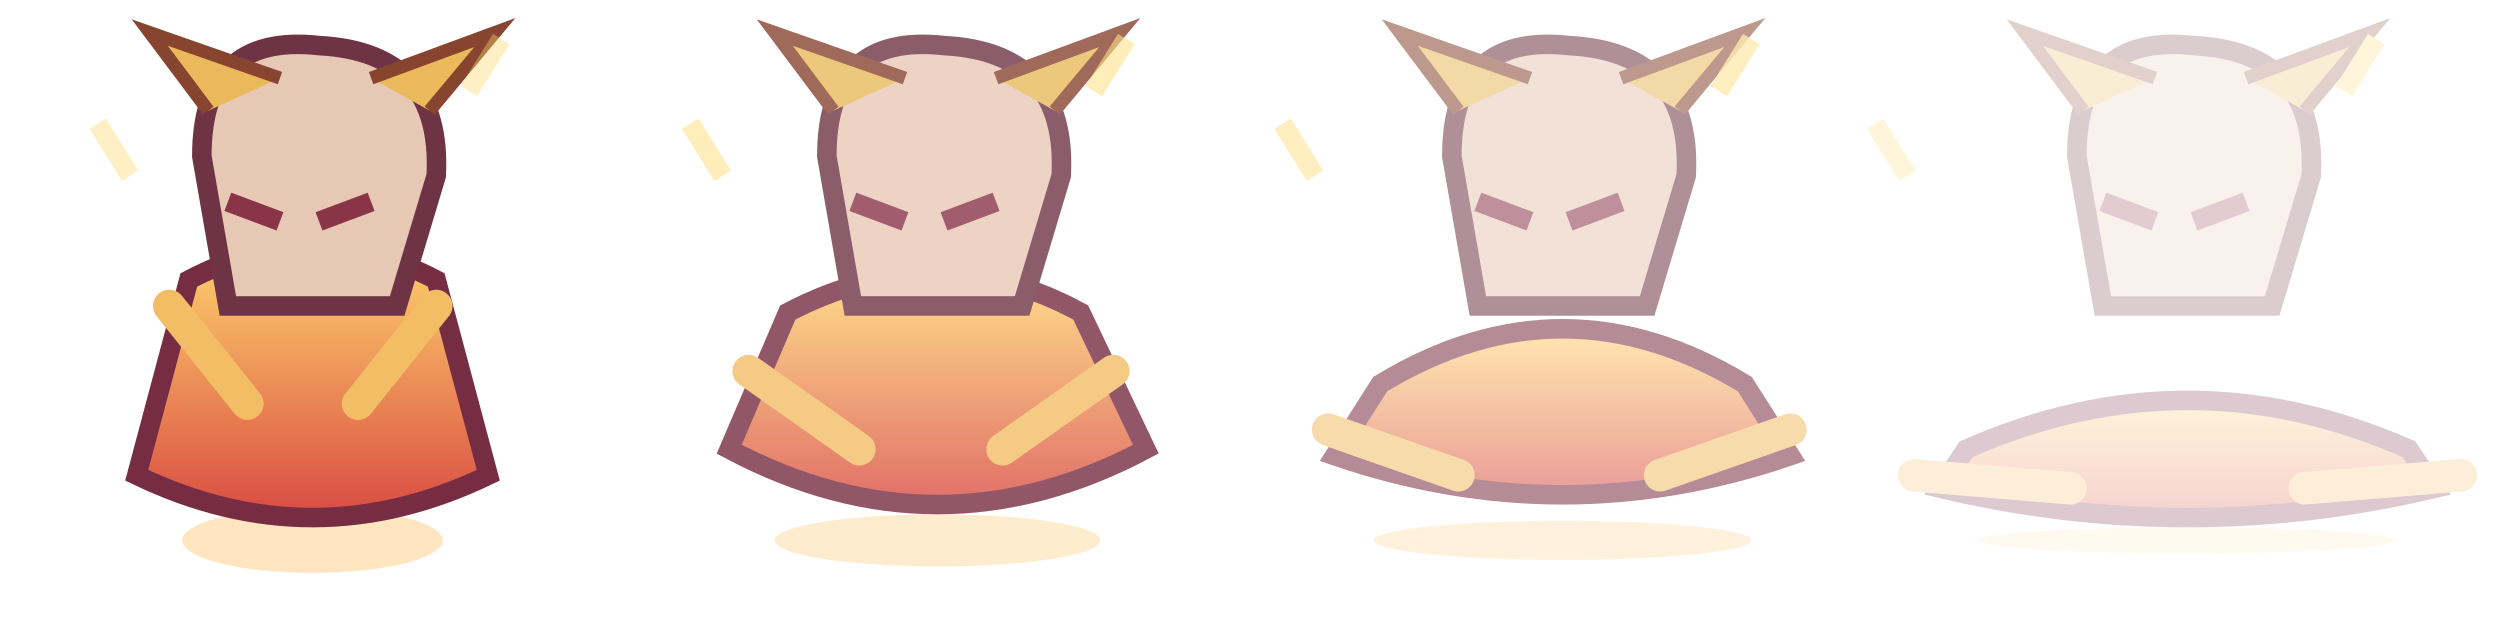
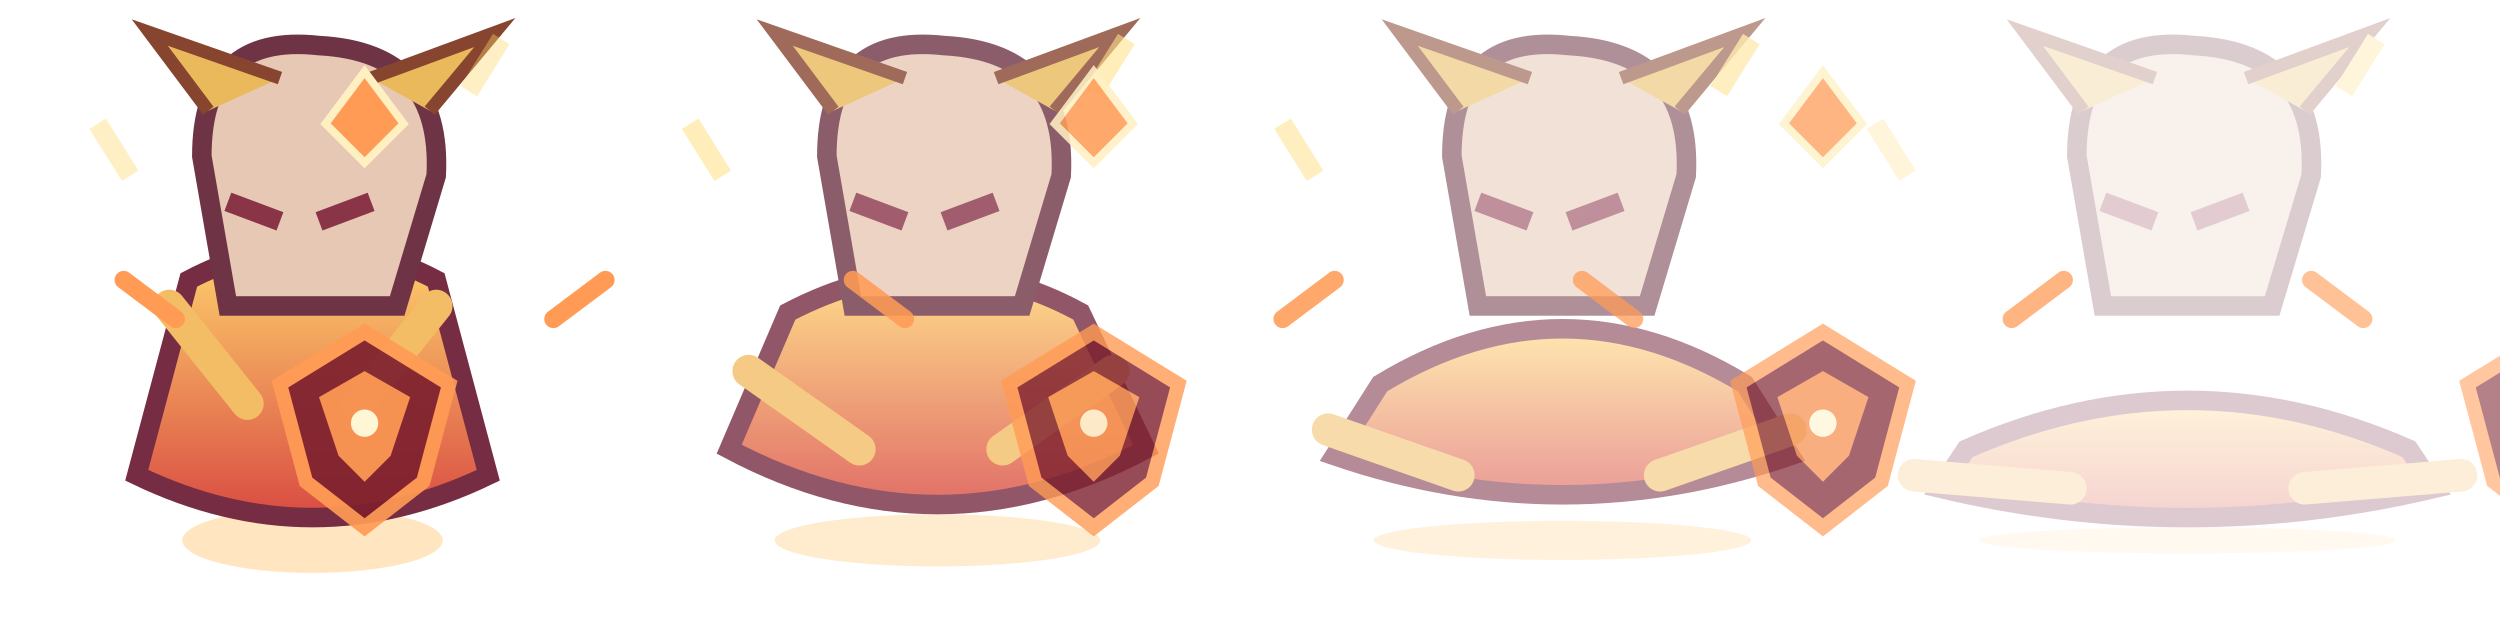
<svg xmlns="http://www.w3.org/2000/svg" viewBox="0 0 384 96">
  <defs>
    <linearGradient id="d" x2="0" y2="1">
      <stop stop-color="#ffd36d" />
      <stop offset="1" stop-color="#d94b42" />
    </linearGradient>
  </defs>
  <g transform="translate(0,0)" opacity="1">
    <ellipse cx="48" cy="83" rx="20" ry="5" fill="#ffb84a" opacity=".35" />
    <path d="M29 43Q48 33 67 43L75 73Q48 86 21 73Z" fill="url(#d)" stroke="#762c42" stroke-width="3" />
    <path d="M31 24Q31 5 49 7Q68 8 67 27L61 47 35 47Z" fill="#e7c8b4" stroke="#6e3445" stroke-width="3" />
    <path d="M32 17 23 5 43 12M66 17 76 5 57 12" fill="#e9b95b" stroke="#87452f" stroke-width="2" />
    <path d="M35 31l8 3m14-3-8 3" stroke="#8a3448" stroke-width="3" />
    <path d="M26 47l12 15M67 47l-12 15" stroke="#f3bd66" stroke-width="5" stroke-linecap="round" />
    <path d="M20 27l-5 -8m57 -5 5 -8" stroke="#ffd86e" stroke-width="3" opacity="0.4" />
  </g>
  <g transform="translate(96,0)" opacity="0.8">
    <ellipse cx="48" cy="83" rx="25" ry="4" fill="#ffb84a" opacity=".35" />
    <path d="M25 48Q48 36 70 48L80 69Q48 86 16 69Z" fill="url(#d)" stroke="#762c42" stroke-width="3" />
    <path d="M31 24Q31 5 49 7Q68 8 67 27L61 47 35 47Z" fill="#e7c8b4" stroke="#6e3445" stroke-width="3" />
    <path d="M32 17 23 5 43 12M66 17 76 5 57 12" fill="#e9b95b" stroke="#87452f" stroke-width="2" />
    <path d="M35 31l8 3m14-3-8 3" stroke="#8a3448" stroke-width="3" />
    <path d="M19 57l17 12M75 57l-17 12" stroke="#f3bd66" stroke-width="5" stroke-linecap="round" />
    <path d="M15 27l-5 -8m62 -5 5 -8" stroke="#ffd86e" stroke-width="3" opacity="0.6" />
  </g>
  <g transform="translate(192,0)" opacity="0.55">
    <ellipse cx="48" cy="83" rx="29" ry="3" fill="#ffb84a" opacity=".35" />
    <path d="M20 59Q48 42 76 59L83 70Q48 82 13 70Z" fill="url(#d)" stroke="#762c42" stroke-width="3" />
    <path d="M31 24Q31 5 49 7Q68 8 67 27L61 47 35 47Z" fill="#e7c8b4" stroke="#6e3445" stroke-width="3" />
    <path d="M32 17 23 5 43 12M66 17 76 5 57 12" fill="#e9b95b" stroke="#87452f" stroke-width="2" />
    <path d="M35 31l8 3m14-3-8 3" stroke="#8a3448" stroke-width="3" />
    <path d="M12 66l20 7M83 66l-20 7" stroke="#f3bd66" stroke-width="5" stroke-linecap="round" />
    <path d="M10 27l-5 -8m67 -5 5 -8" stroke="#ffd86e" stroke-width="3" opacity="0.8" />
  </g>
  <g transform="translate(288,0)" opacity="0.25">
    <ellipse cx="48" cy="83" rx="32" ry="2" fill="#ffb84a" opacity=".35" />
    <path d="M14 69Q48 54 82 69L86 75Q48 84 10 75Z" fill="url(#d)" stroke="#762c42" stroke-width="3" />
    <path d="M31 24Q31 5 49 7Q68 8 67 27L61 47 35 47Z" fill="#e7c8b4" stroke="#6e3445" stroke-width="3" />
    <path d="M32 17 23 5 43 12M66 17 76 5 57 12" fill="#e9b95b" stroke="#87452f" stroke-width="2" />
    <path d="M35 31l8 3m14-3-8 3" stroke="#8a3448" stroke-width="3" />
    <path d="M6 73l24 2M90 73l-24 2" stroke="#f3bd66" stroke-width="5" stroke-linecap="round" />
    <path d="M5 27l-5 -8m72 -5 5 -8" stroke="#ffd86e" stroke-width="3" opacity="1" />
  </g>
+   <g transform="translate(0,0)" opacity="1">
+     <path d="M43 59 56 51 69 59 65 74 56 81 47 74Z" fill="#7d202e" stroke="#ff9b55" stroke-width="2.2" opacity=".92" />
+     <path d="M49 61 56 57 63 61 60 70 56 74 52 70Z" fill="#ff9b55" opacity=".92" />
+     <path d="M50 19 56 11 62 19 56 25Z" fill="#ff9b55" stroke="#fff0c2" stroke-width="1.2" />
+     <path d="M27 49 19 43M85 49 93 43" stroke="#ff9b55" stroke-width="2.8" stroke-linecap="round" />
+     <circle cx="56" cy="65" r="2.1" fill="#fff6d5" />
+   </g>
+   <g transform="translate(112,0)" opacity="0.87">
+     <path d="M43 59 56 51 69 59 65 74 56 81 47 74Z" fill="#7d202e" stroke="#ff9b55" stroke-width="2.2" opacity=".92" />
+     <path d="M49 61 56 57 63 61 60 70 56 74 52 70Z" fill="#ff9b55" opacity=".92" />
+     <path d="M50 19 56 11 62 19 56 25Z" fill="#ff9b55" stroke="#fff0c2" stroke-width="1.2" />
+     <path d="M27 49 19 43M85 49 93 43" stroke="#ff9b55" stroke-width="2.8" stroke-linecap="round" />
+     <circle cx="56" cy="65" r="2.1" fill="#fff6d5" />
+   </g>
+   <g transform="translate(224,0)" opacity="0.74">
+     <path d="M43 59 56 51 69 59 65 74 56 81 47 74Z" fill="#7d202e" stroke="#ff9b55" stroke-width="2.2" opacity=".92" />
+     <path d="M49 61 56 57 63 61 60 70 56 74 52 70Z" fill="#ff9b55" opacity=".92" />
+     <path d="M50 19 56 11 62 19 56 25Z" fill="#ff9b55" stroke="#fff0c2" stroke-width="1.2" />
+     <path d="M27 49 19 43M85 49 93 43" stroke="#ff9b55" stroke-width="2.8" stroke-linecap="round" />
+     <circle cx="56" cy="65" r="2.1" fill="#fff6d5" />
+   </g>
+   <g transform="translate(336,0)" opacity="0.61">
+     <path d="M43 59 56 51 69 59 65 74 56 81 47 74Z" fill="#7d202e" stroke="#ff9b55" stroke-width="2.2" opacity=".92" />
+     <path d="M49 61 56 57 63 61 60 70 56 74 52 70Z" fill="#ff9b55" opacity=".92" />
+     <path d="M50 19 56 11 62 19 56 25Z" fill="#ff9b55" stroke="#fff0c2" stroke-width="1.2" />
+     <path d="M27 49 19 43M85 49 93 43" stroke="#ff9b55" stroke-width="2.8" stroke-linecap="round" />
+     <circle cx="56" cy="65" r="2.1" fill="#fff6d5" />
+   </g>
</svg>
